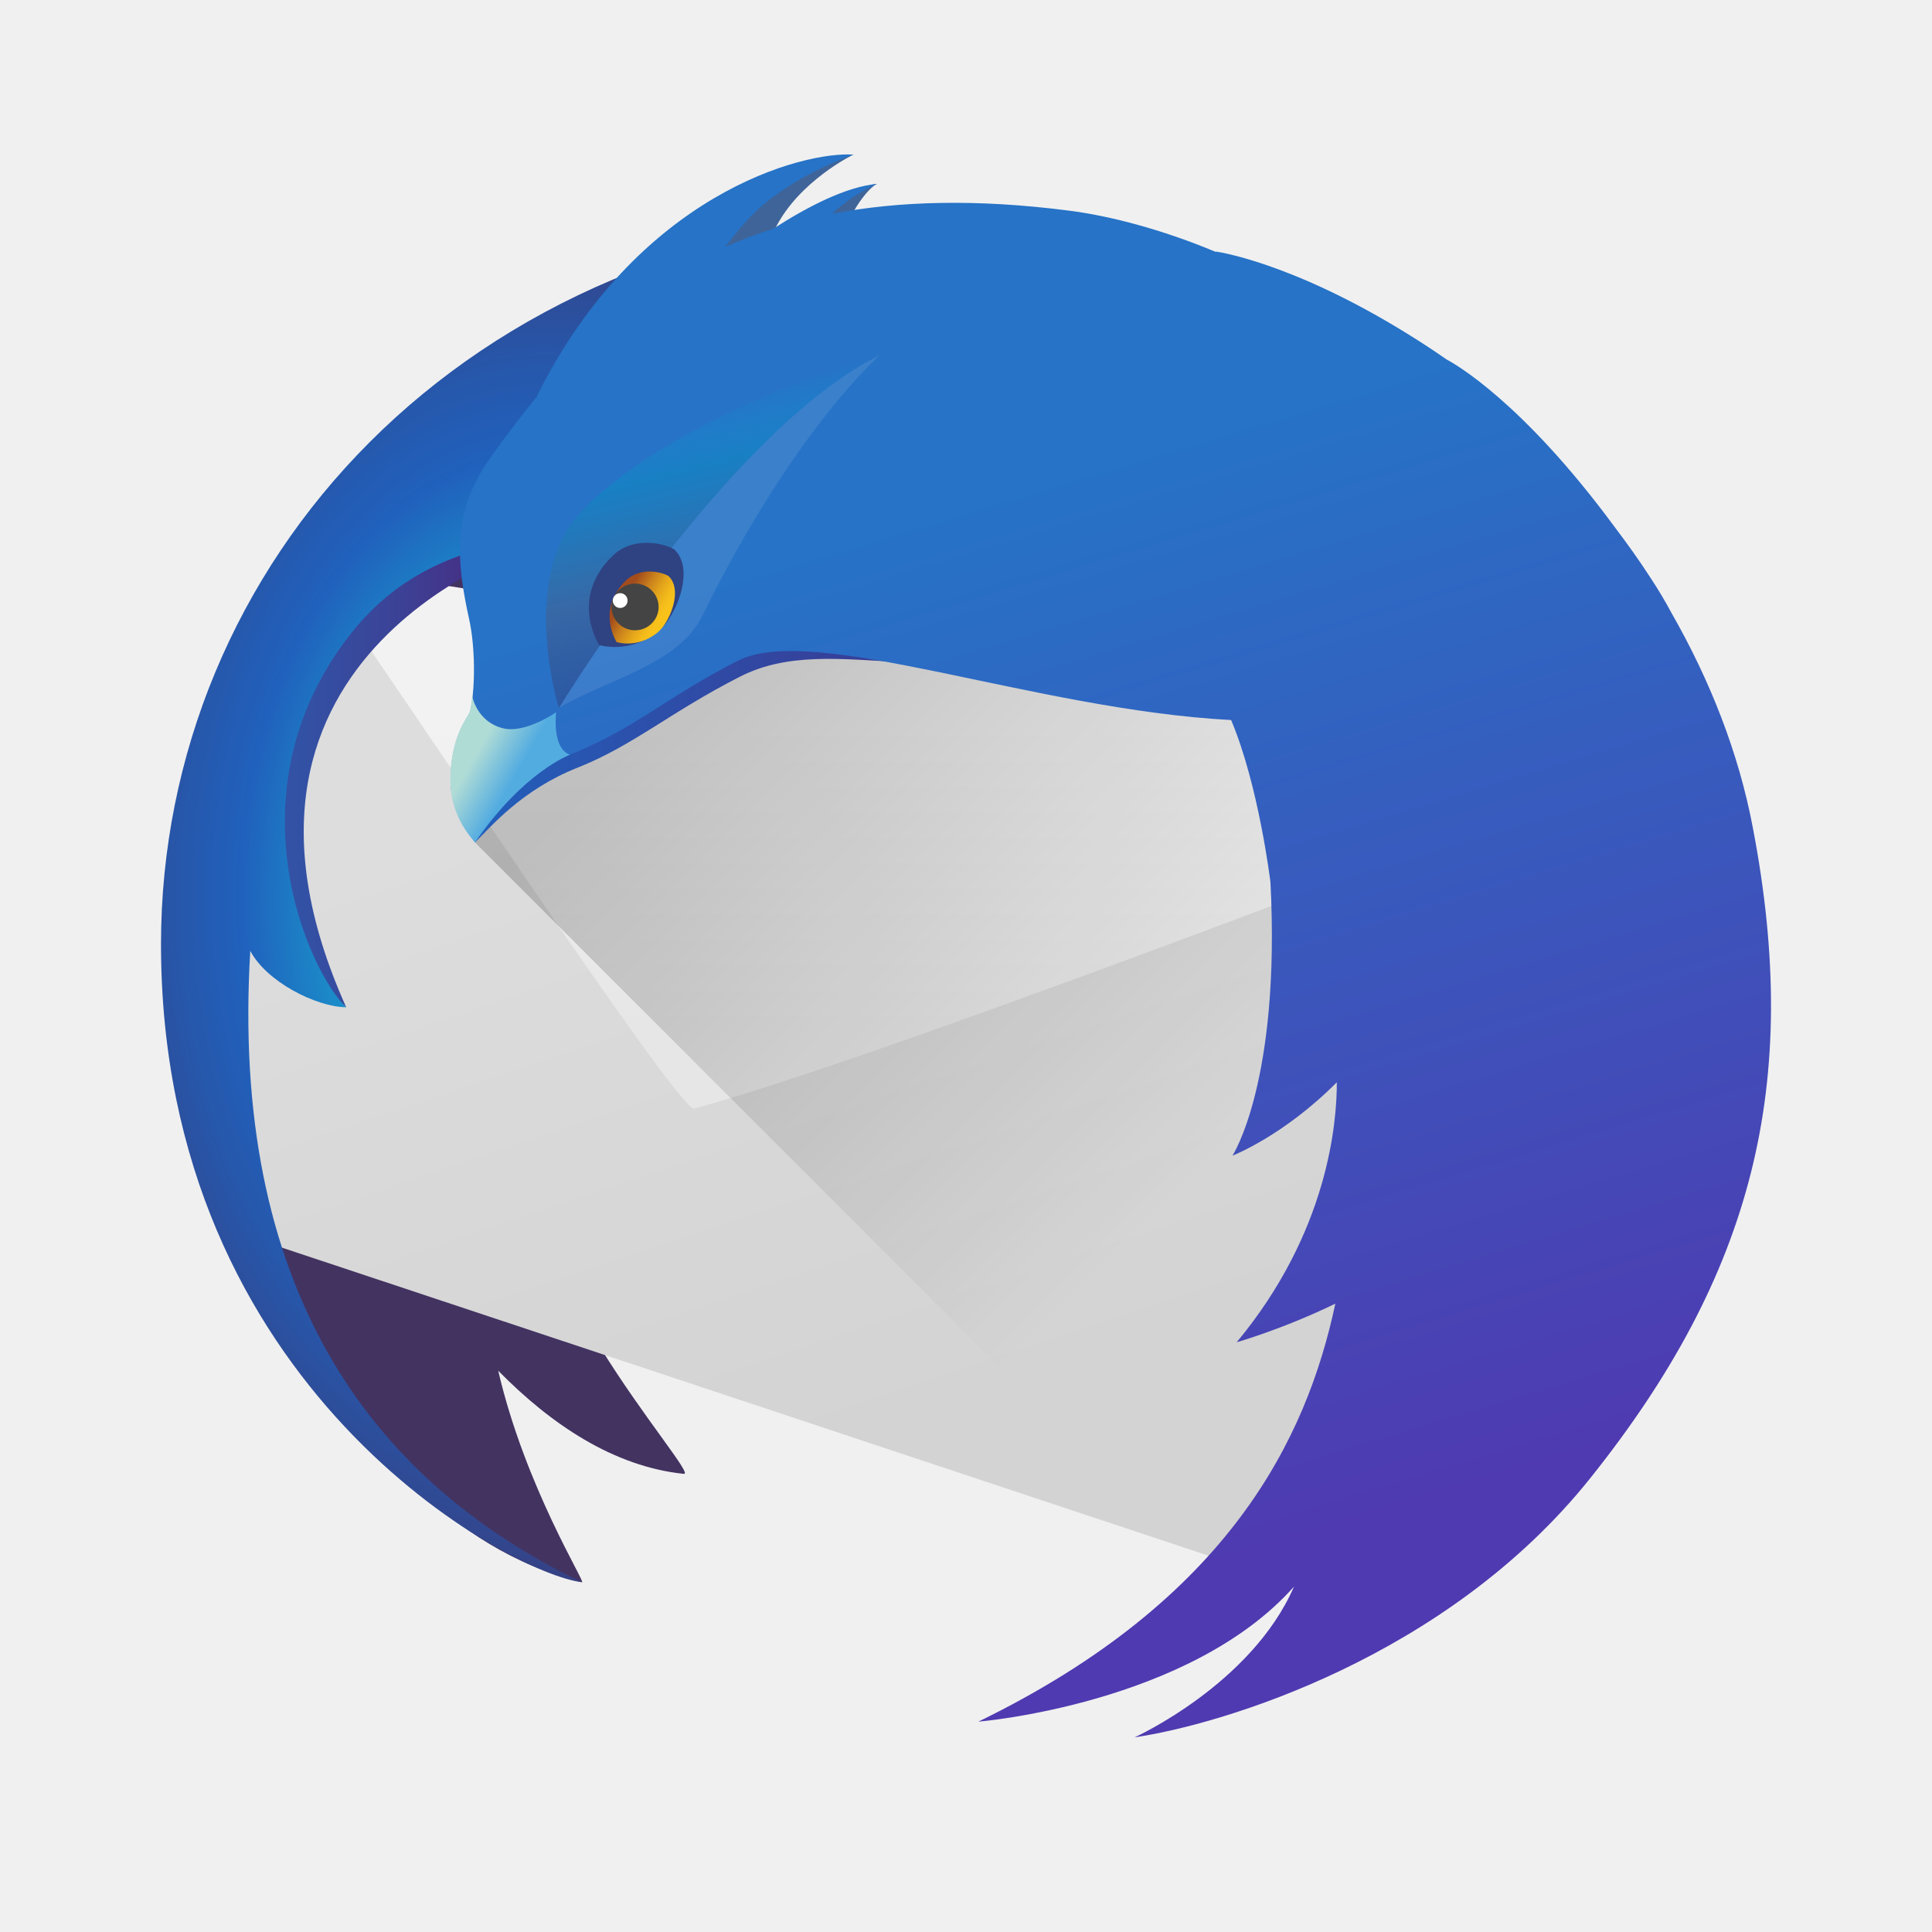
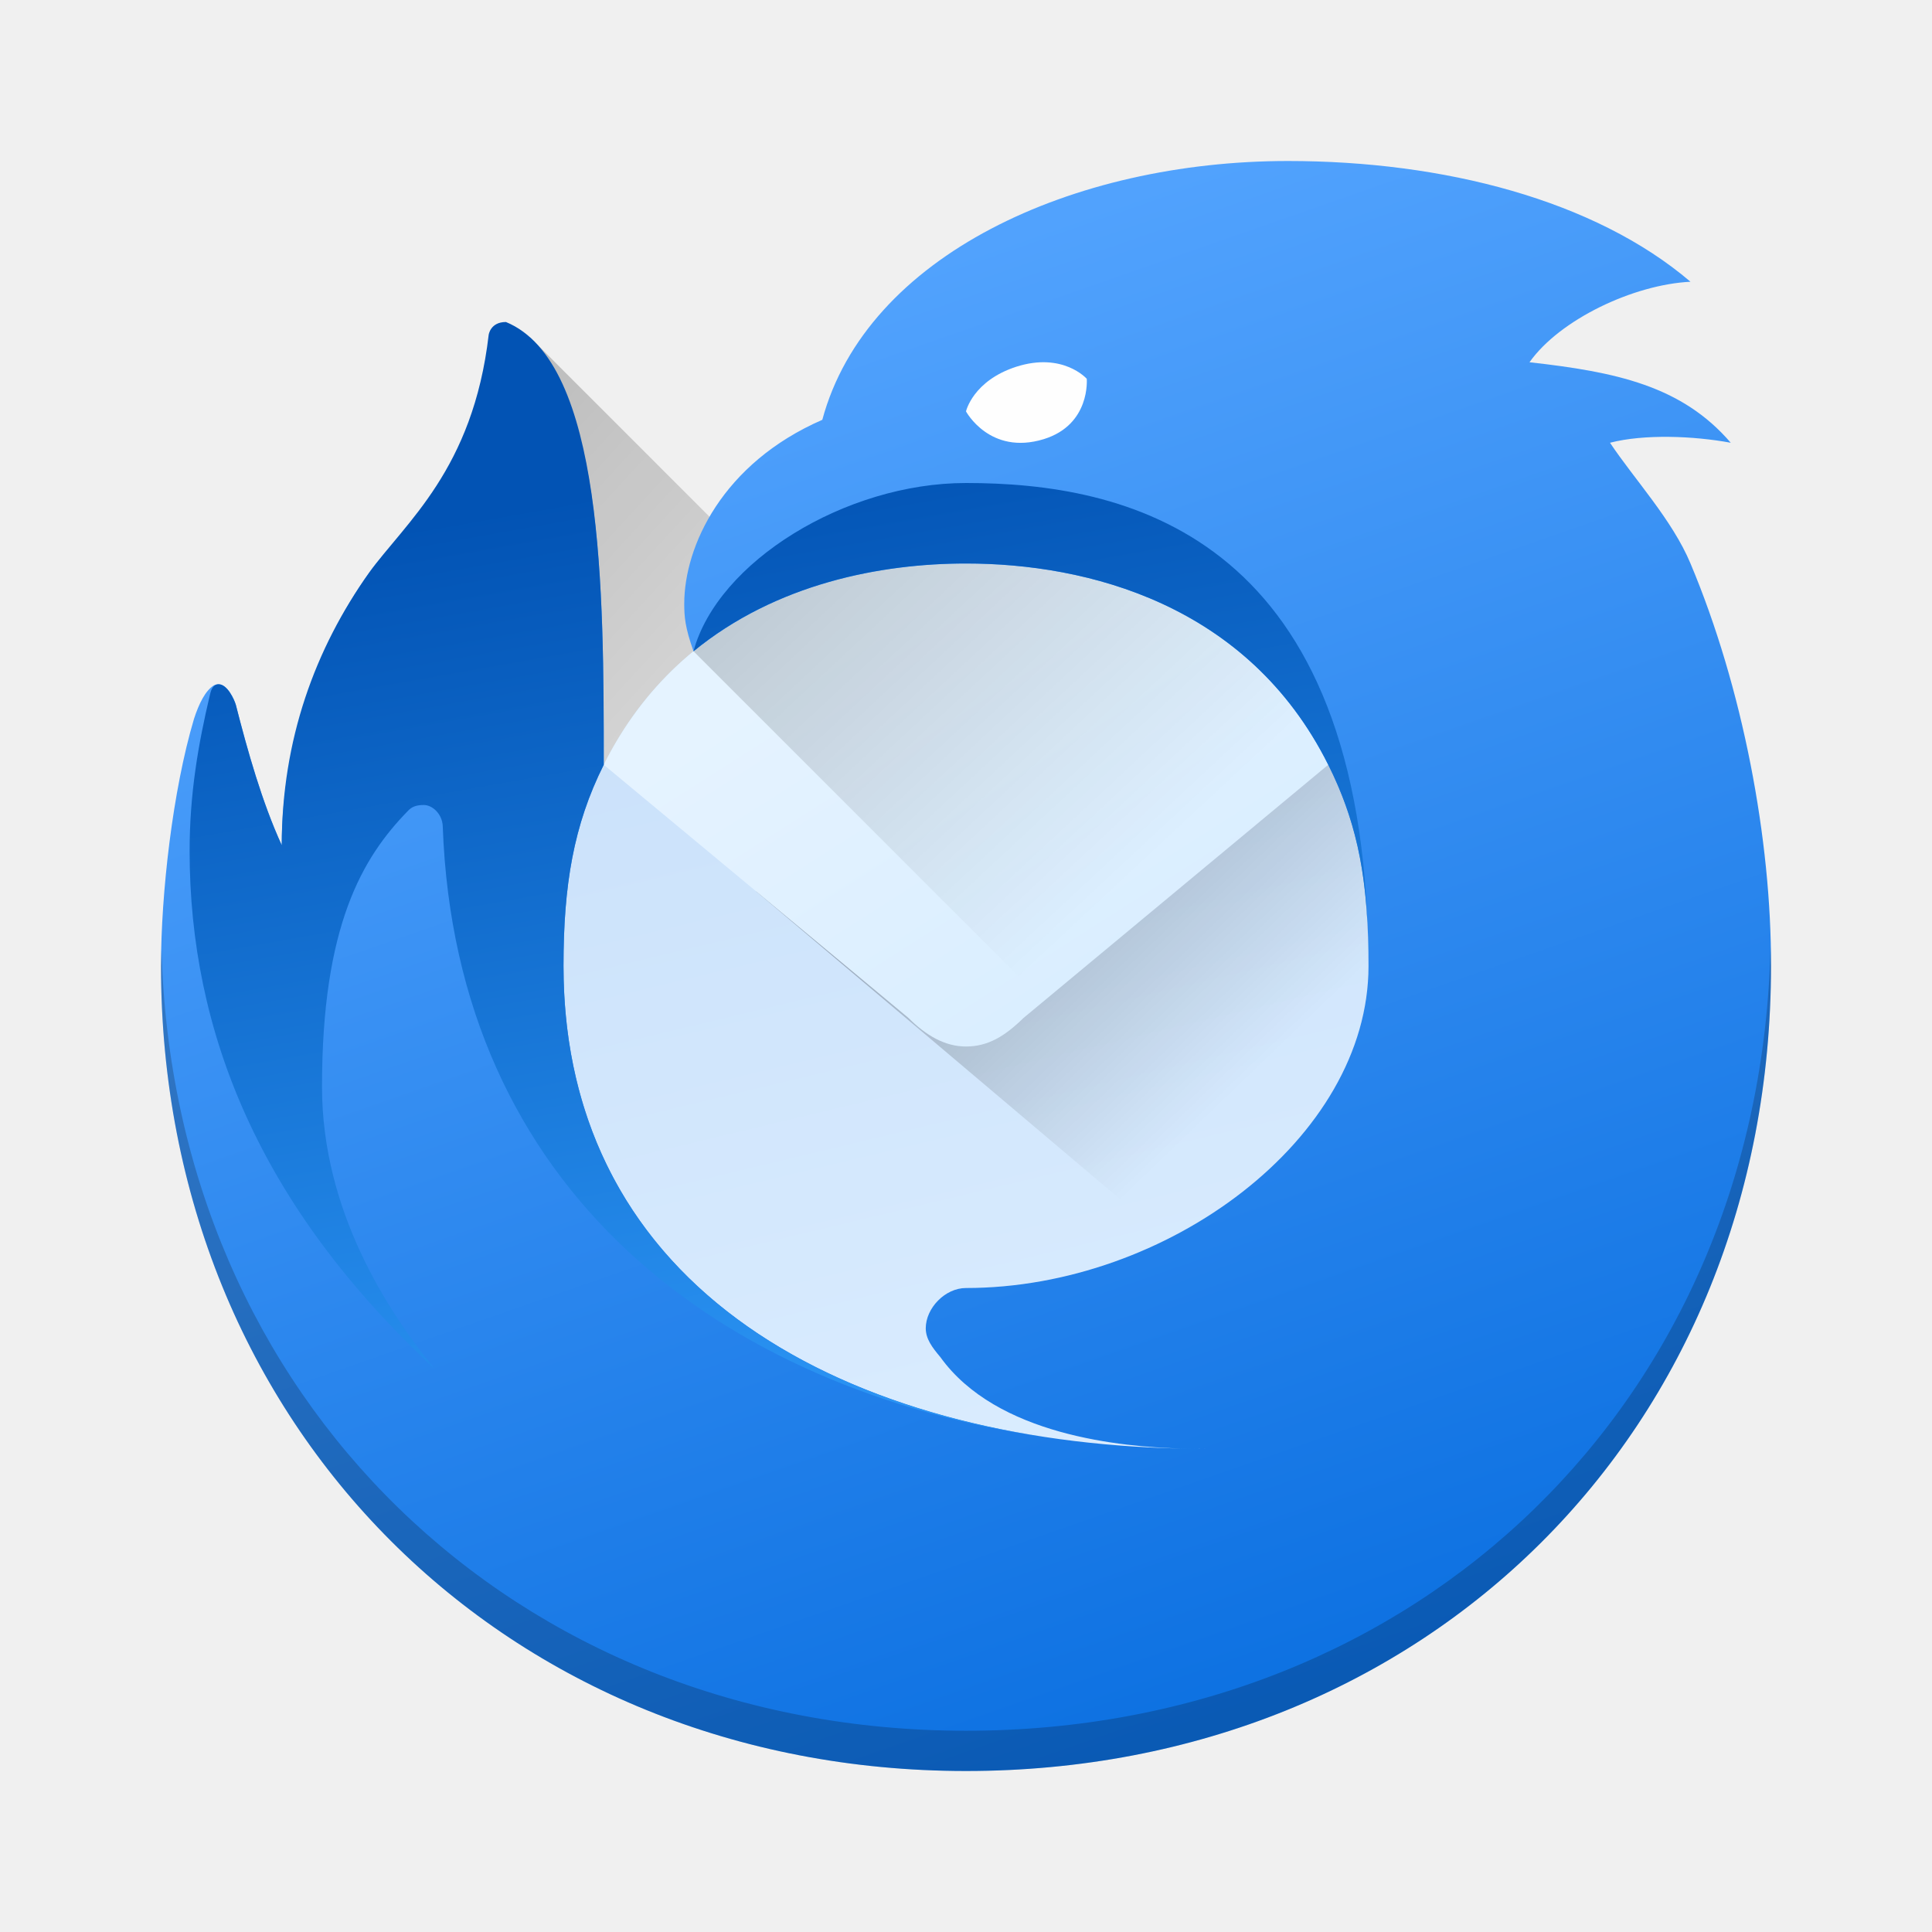
- <svg xmlns="http://www.w3.org/2000/svg" xmlns:xlink="http://www.w3.org/1999/xlink" version="1.1" id="Layer_1" x="0px" y="0px" viewBox="0 0 48 48" xml:space="preserve" width="48" height="48">
-   <defs id="defs201">
-     <linearGradient id="linearGradient1389">
-       <stop style="stop-color:#2673c7;stop-opacity:1" offset="0" id="stop1385" />
-       <stop style="stop-color:#4f3ab1;stop-opacity:1" offset="1" id="stop1387" />
+ <svg xmlns="http://www.w3.org/2000/svg" xmlns:xlink="http://www.w3.org/1999/xlink" width="48" height="48" version="1.1" id="svg10">
+   <defs id="defs10">
+     <linearGradient id="linearGradient22">
+       <stop style="stop-color:#e5f3ff;stop-opacity:1;" offset="0" id="stop22" />
+       <stop style="stop-color:#d1eaff;stop-opacity:1;" offset="1" id="stop23" />
    </linearGradient>
-     <linearGradient id="linearGradient1240">
-       <stop style="stop-color:#000000;stop-opacity:1;" offset="0" id="stop1236" />
-       <stop style="stop-color:#000000;stop-opacity:0;" offset="1" id="stop1238" />
+     <linearGradient id="linearGradient17">
+       <stop style="stop-color:#000000;stop-opacity:1;" offset="0" id="stop17" />
+       <stop style="stop-color:#000000;stop-opacity:0;" offset="1" id="stop18" />
    </linearGradient>
-     <linearGradient id="linearGradient1216">
-       <stop style="stop-color:#dddddd;stop-opacity:1;" offset="0" id="stop1212" />
-       <stop style="stop-color:#d3d3d3;stop-opacity:1" offset="1" id="stop1214" />
+     <linearGradient id="linearGradient14">
+       <stop style="stop-color:#cae1fa;stop-opacity:1;" offset="0" id="stop14" />
+       <stop style="stop-color:#dbedff;stop-opacity:1;" offset="1" id="stop15" />
    </linearGradient>
-     <linearGradient id="linearGradient1208">
-       <stop style="stop-color:#e6e6e6;stop-opacity:1" offset="0" id="stop1204" />
-       <stop style="stop-color:#f2f2f2;stop-opacity:1" offset="1" id="stop1206" />
+     <linearGradient id="linearGradient12">
+       <stop style="stop-color:#309dfd;stop-opacity:1;" offset="0" id="stop12" />
+       <stop style="stop-color:#0253b4;stop-opacity:1;" offset="1" id="stop13" />
    </linearGradient>
-     <linearGradient id="SVGID_2_" gradientUnits="userSpaceOnUse" x1="10.243" y1="95.311" x2="57.704" y2="95.311" gradientTransform="matrix(0.1619698,0,0,0.1619698,4,3.83627)">
-       <stop offset="0" style="stop-color:#3156A8" id="stop27" />
-       <stop offset="0.247" style="stop-color:#3351A4" id="stop29" />
-       <stop offset="0.536" style="stop-color:#3B4397" id="stop31" />
-       <stop offset="0.845" style="stop-color:#472C82" id="stop33" />
-       <stop offset="1" style="stop-color:#4E1D75" id="stop35" />
+     <linearGradient id="linearGradient10">
+       <stop style="stop-color:#0269dd;stop-opacity:1;" offset="0" id="stop10" />
+       <stop style="stop-color:#51a2fd;stop-opacity:1;" offset="1" id="stop11" />
    </linearGradient>
-     <radialGradient id="SVGID_3_" cx="59.073" cy="113.923" r="85.247" gradientTransform="matrix(0.1619698,0,0,0.2348562,4,-4.467178)" gradientUnits="userSpaceOnUse">
-       <stop offset="0.165" style="stop-color:#14CDDA" id="stop40" />
-       <stop offset="0.548" style="stop-color:#2061BD" id="stop42" />
-       <stop offset="0.655" style="stop-color:#2658AC" id="stop44" />
-       <stop offset="0.864" style="stop-color:#373F81" id="stop46" />
-       <stop offset="1" style="stop-color:#432D62" id="stop48" />
-     </radialGradient>
-     <linearGradient id="SVGID_8_" gradientUnits="userSpaceOnUse" x1="48.269" y1="92.034" x2="54.241" y2="95.468" gradientTransform="matrix(0.1619698,0,0,0.1619698,4,3.83627)">
-       <stop offset="0" style="stop-color:#B0DCD6" id="stop99" />
-       <stop offset="1" style="stop-color:#53ACE0" id="stop101" />
-     </linearGradient>
-     <defs id="defs109">
-       <filter id="Adobe_OpacityMaskFilter" filterUnits="userSpaceOnUse" x="162.68" y="18.355" width="14.927" height="6.629">
-         <feColorMatrix type="matrix" values="1 0 0 0 0  0 1 0 0 0  0 0 1 0 0  0 0 0 1 0" id="feColorMatrix106" />
-       </filter>
-     </defs>
-     <mask maskUnits="userSpaceOnUse" x="162.68" y="18.355" width="14.927" height="6.629" id="SVGID_9_">
-       <g class="st13" id="g118" style="filter:url(#Adobe_OpacityMaskFilter)">
-         <radialGradient id="SVGID_10_" cx="154.384" cy="67.998" r="51.967" gradientUnits="userSpaceOnUse">
-           <stop offset="0.868" style="stop-color:#FFFFFF" id="stop111" />
-           <stop offset="1" style="stop-color:#000000" id="stop113" />
-         </radialGradient>
-         <rect x="91.295" y="-7.218" class="st14" width="100.015" height="93.339" id="rect116" style="fill:url(#SVGID_10_)" />
-       </g>
-     </mask>
-     <linearGradient id="SVGID_12_" gradientUnits="userSpaceOnUse" x1="80.784" y1="38.025" x2="90.637" y2="77.544" gradientTransform="matrix(0.1619698,0,0,0.1619698,4,3.83627)">
-       <stop offset="0.007" style="stop-color:#1398D1;stop-opacity:0" id="stop138" />
-       <stop offset="0.248" style="stop-color:#1187C2;stop-opacity:0.62" id="stop140" />
-       <stop offset="0.642" style="stop-color:#3F6499;stop-opacity:0.71" id="stop142" />
-       <stop offset="1" style="stop-color:#2F4282;stop-opacity:0.5" id="stop144" />
-     </linearGradient>
-     <linearGradient id="SVGID_13_" gradientUnits="userSpaceOnUse" x1="48.738" y1="14.373" x2="43.199" y2="11.303" gradientTransform="matrix(0.1618726,0.00565275,-0.00565275,0.1618726,8.583367,12.78826)">
-       <stop offset="0" style="stop-color:#F9C21B" id="stop153" />
-       <stop offset="0.148" style="stop-color:#F3BA1B" id="stop155" />
-       <stop offset="0.379" style="stop-color:#E3A41B" id="stop157" />
-       <stop offset="0.663" style="stop-color:#C9801C" id="stop159" />
-       <stop offset="0.988" style="stop-color:#A44E1C" id="stop161" />
-       <stop offset="1" style="stop-color:#A34C1C" id="stop163" />
-     </linearGradient>
-     <linearGradient xlink:href="#linearGradient1208" id="linearGradient1210" x1="103.516" y1="134.192" x2="103.516" y2="87.283" gradientUnits="userSpaceOnUse" gradientTransform="matrix(0.1619698,0,0,0.1619698,4,3.83627)" />
-     <linearGradient xlink:href="#linearGradient1216" id="linearGradient1218" x1="84.182" y1="90.464" x2="118.666" y2="193.373" gradientUnits="userSpaceOnUse" />
-     <linearGradient xlink:href="#linearGradient1240" id="linearGradient1242" x1="114.88" y1="-8.918" x2="223.24" y2="-8.918" gradientUnits="userSpaceOnUse" gradientTransform="matrix(0.11453,0.11453,-0.11453,0.11453,4,3.83627)" />
-     <linearGradient y2="57.897" x2="191.515" y1="57.897" x1="44.539" gradientUnits="userSpaceOnUse" id="SVGID_4_" gradientTransform="matrix(0.1619698,0,0,0.1619698,4,3.83627)">
-       <stop id="stop53" style="stop-color:#2061BD" offset="0" />
-       <stop id="stop55" style="stop-color:#2B51AC" offset="0.185" />
-       <stop id="stop57" style="stop-color:#442C84" offset="0.683" />
-       <stop id="stop59" style="stop-color:#4E1D75" offset="0.941" />
-     </linearGradient>
-     <linearGradient xlink:href="#linearGradient1389" id="linearGradient1391" x1="29.536" y1="10.852" x2="37.364" y2="36.75" gradientUnits="userSpaceOnUse" />
+     <linearGradient xlink:href="#linearGradient10" id="linearGradient11" x1="44" y1="44" x2="30.074" y2="4.102" gradientUnits="userSpaceOnUse" />
+     <linearGradient xlink:href="#linearGradient12" id="linearGradient13" x1="34" y1="36" x2="29.341" y2="9.688" gradientUnits="userSpaceOnUse" />
+     <linearGradient xlink:href="#linearGradient14" id="linearGradient15" x1="28.724" y1="14" x2="34" y2="36" gradientUnits="userSpaceOnUse" />
+     <linearGradient xlink:href="#linearGradient17" id="linearGradient18" x1="19.146" y1="6.191" x2="31.088" y2="19" gradientUnits="userSpaceOnUse" />
+     <linearGradient xlink:href="#linearGradient17" id="linearGradient20" x1="6.428" y1="11.475" x2="22.57" y2="26.29" gradientUnits="userSpaceOnUse" />
+     <linearGradient xlink:href="#linearGradient17" id="linearGradient21" gradientUnits="userSpaceOnUse" x1="28.105" y1="9.444" x2="34.447" y2="16.037" gradientTransform="translate(1.552578,5.963359)" />
+     <linearGradient xlink:href="#linearGradient22" id="linearGradient23" x1="24" y1="14" x2="34" y2="29.697" gradientUnits="userSpaceOnUse" />
  </defs>
-   <style type="text/css" id="style2">
- 	.st0{fill:#363959;}
- 	.st1{fill:url(#SVGID_1_);}
- 	.st2{fill:#FBFBFB;}
- 	.st3{fill:#999999;}
- 	.st4{fill:#F8F8F8;}
- 	.st5{fill:url(#SVGID_2_);}
- 	.st6{fill:url(#SVGID_3_);}
- 	.st7{fill:url(#SVGID_4_);}
- 	.st8{fill:#3F6499;}
- 	.st9{fill:url(#SVGID_5_);}
- 	.st10{fill:url(#SVGID_6_);}
- 	.st11{fill:url(#SVGID_7_);}
- 	.st12{fill:url(#SVGID_8_);}
- 	.st13{filter:url(#Adobe_OpacityMaskFilter);}
- 	.st14{fill:url(#SVGID_10_);}
- 	.st15{mask:url(#SVGID_9_);}
- 	.st16{opacity:0.6;}
- 	.st17{opacity:0.2;}
- 	.st18{fill:url(#SVGID_11_);}
- 	.st19{fill:url(#SVGID_12_);}
- 	.st20{opacity:0.1;fill:#F2F2F2;}
- 	.st21{fill:#2F4282;}
- 	.st22{fill:url(#SVGID_13_);}
- 	.st23{fill:url(#SVGID_14_);}
- 	.st24{fill:#FFFFFF;}
- 	.st25{fill:url(#SVGID_15_);}
- 	.st26{fill:url(#SVGID_16_);}
- 	.st27{fill:url(#SVGID_17_);}
- 	.st28{fill:url(#SVGID_18_);}
- 	.st29{fill:url(#SVGID_19_);}
- 	.st30{fill:url(#SVGID_20_);}
- 	.st31{fill:url(#SVGID_21_);}
- 	.st32{fill:url(#SVGID_22_);}
- 	.st33{fill:url(#SVGID_23_);}
- 	.st34{fill:url(#SVGID_24_);}
- 	.st35{filter:url(#Adobe_OpacityMaskFilter_1_);}
- 	.st36{fill:url(#SVGID_26_);}
- 	.st37{mask:url(#SVGID_25_);}
- 	.st38{fill:url(#SVGID_27_);}
- 	.st39{fill:url(#SVGID_28_);}
- 	.st40{fill:url(#SVGID_29_);}
- 	.st41{fill:url(#SVGID_30_);}
- 	.st42{fill:url(#SVGID_31_);}
- 	.st43{fill:url(#SVGID_32_);}
- 	.st44{fill:url(#SVGID_33_);}
- 	.st45{fill:url(#SVGID_34_);}
- 	.st46{fill:url(#SVGID_35_);}
- 	.st47{fill:url(#SVGID_36_);}
- 	.st48{fill:url(#SVGID_37_);}
- 	.st49{fill:url(#SVGID_38_);}
- 	.st50{fill:url(#SVGID_39_);}
- 	.st51{fill:url(#SVGID_40_);}
- 	.st52{filter:url(#Adobe_OpacityMaskFilter_2_);}
- 	.st53{fill:url(#SVGID_42_);}
- 	.st54{mask:url(#SVGID_41_);}
- 	.st55{fill:url(#SVGID_43_);}
- 	.st56{fill:url(#SVGID_44_);}
- 	.st57{fill:url(#SVGID_45_);}
- 	.st58{fill:url(#SVGID_46_);}
- 	.st59{fill:url(#SVGID_47_);}
- 	.st60{fill:url(#SVGID_48_);}
- </style>
-   <path class="st1" d="M 34.594,9.585 C 32.245,8.051 29.242,7.554 27.584,7.381 25.81,7.195 24.269,7.228 22.913,7.427 c -0.115,-0.001 -0.229,-0.006 -0.345,-0.006 -0.088,0 -0.175,0.004 -0.264,0.005 0.036,-0.045 0.062,-0.072 0.062,-0.072 0,0 -0.071,0.011 -0.211,0.075 -0.44,0.007 -0.878,0.022 -1.31,0.052 0.601,-0.659 1.093,-1.004 1.093,-1.004 0,0 -0.584,0.086 -1.651,1.052 -0.507,0.047 -1.008,0.109 -1.5,0.185 1.121,-1.516 2.293,-2.155 2.293,-2.155 0,0 -1.421,-0.289 -3.645,1.946 -0.186,0.187 -0.359,0.382 -0.526,0.579 C 10.427,9.652 5.787,13.839 5.787,18.76 c 0,0.965 -0.296,2.026 0.023,3.086 -0.128,1.693 0.144,6.313 0.144,6.313 0,0 1.755,9.499 8.505,11.151 0.107,0.026 -1.41,-2.368 -2.081,-5.255 1.307,1.329 2.864,2.381 4.613,2.563 0.215,0.022 -0.999,-1.399 -2.061,-3.115 l 15.338,5.168 c 8.022,-3.446 7.088,-3.135 8.811,-5.001 3.795,-4.108 4.326,-6.438 3.37,-13.32 -0.647,-4.645 -4.075,-9.246 -7.854,-10.765 z" id="path15" style="fill:#433361;fill-opacity:1;stroke-width:0.162" />
-   <polygon class="st2" points="22.687,62.276 8.546,142.68 16.387,166.974 172.911,219.015 201.939,95.591 " id="polygon17" style="fill:url(#linearGradient1218);fill-opacity:1" transform="matrix(0.1619698,0,0,0.1619698,4,3.83627)" />
-   <path class="st4" d="m 7.986,14.06 c 0,0 0.123,0.637 0.693,1.342 0.567,0.711 8.181,12.24 8.563,12.139 4.988,-1.324 23.085,-8.37 23.085,-8.37 z" id="path23" style="fill:url(#linearGradient1210);fill-opacity:1;stroke-width:0.162" />
-   <path style="opacity:0.2;fill:url(#linearGradient1242);fill-opacity:1;stroke:none;stroke-width:0.324;stroke-linecap:round;stroke-linejoin:round;stroke-miterlimit:4;stroke-dasharray:none;stroke-dashoffset:0;stroke-opacity:1;paint-order:normal" d="m 28.946,16.088 4.118,3.435 1.08,13.604 -3.646,6.501 -18.697,-18.697 5.447,-6.046 z" id="rect1233" />
-   <path class="st5" d="m 13.346,13.521 c 0,0 -8.766,2.567 -4.744,11.505 0,0 -1.844,-1.689 -2.943,-3.848 -0.049,-0.097 1.83,-6.775 1.83,-6.775 z" id="path38" style="fill:url(#SVGID_2_);stroke-width:0.162" />
-   <path class="st6" d="M 8.603,25.026 C 7.84,25.013 6.615,24.384 6.218,23.623 5.721,31.899 9.098,36.733 14.459,39.31 12.707,39.109 4,34.514 4,23.457 c 0,-9.402 7.46,-17.806 19.135,-18.191 0.072,0.527 -5.788,1.849 -5.976,2.47 -0.291,0.967 -0.96,2.02 -1.523,2.864 -0.764,1.144 1.062,2.122 -0.28,2.43 -2.019,0.463 -4.713,0.207 -6.699,2.789 -2.986,3.882 -0.993,8.322 -0.055,9.207 z" id="path51" style="fill:url(#SVGID_3_);stroke-width:0.162" />
-   <path style="fill:url(#SVGID_4_);stroke-width:0.162" id="path62" d="m 26.198,5.569 c -7.561,-0.58 -11.452,2.445 -13.95,5.963 -0.91,1.281 -0.81,2.456 -0.497,3.877 0.135,0.606 0.271,0.897 0.107,1.515 -0.09,0.341 -0.075,0.66 -0.188,0.861 -0.155,0.278 -0.353,0.582 -0.419,1.081 -0.166,1.247 0.276,1.644 0.552,2.064 0.393,-0.39 1.161,-1.309 2.545,-1.857 1.384,-0.549 2.295,-1.373 4.029,-2.258 2.37,-1.209 5.148,0.625 10.415,-1.101 1.621,-0.531 5.345,-6.049 6.23,-6.26 C 32.557,6.731 28.368,5.736 26.198,5.569 Z" class="st7" />
-   <path class="st8" d="m 21.202,3.841 c 0,0 -1.35,0.652 -1.938,1.83 1.357,-0.684 2.145,-1.058 2.518,-1.103 0,0 -0.357,0.173 -0.799,1.113 0.782,-0.251 1.052,-0.408 1.266,-0.411 0,0 -0.062,0.099 -0.119,1.037 C 20.929,5.919 18.616,6.372 17.386,7.143 16.969,4.918 21.202,3.841 21.202,3.841 Z" id="path66" style="fill:#3f6499;stroke-width:0.162" />
-   <path style="fill:url(#linearGradient1391);fill-opacity:1;stroke-width:0.162" d="m 21.211,3.842 c -1.24,-0.091 -5.388,0.971 -7.885,6.027 -0.409,0.498 -0.792,1.009 -1.156,1.521 -0.939,1.322 -0.836,2.537 -0.512,4.004 0.138,0.626 0.164,1.625 0.027,2.271 -0.027,0.129 -0.381,0.464 -0.473,1.365 -0.098,0.956 0.244,1.426 0.58,1.814 1.195,-1.748 2.373,-2.094 2.373,-2.094 1.673,-0.685 2.371,-1.418 4.162,-2.332 1.879,-0.959 7.355,1.213 12.26,1.471 0.687,1.628 0.976,4.022 0.977,4.027 0,0 0,0.002 0,0.002 0.255,4.957 -0.943,6.793 -0.943,6.793 0,0 1.264,-0.486 2.592,-1.822 0.002,0.979 -0.205,3.712 -2.488,6.459 0,0 1.151,-0.327 2.451,-0.959 -0.714,3.349 -2.636,7.352 -8.869,10.385 0,0 5.242,-0.429 7.842,-3.355 -1.057,2.431 -3.959,3.744 -3.959,3.744 2.135,-0.312 7.746,-1.967 11.318,-6.436 4.044,-5.058 5.259,-9.802 4.041,-16.162 -0.35,-1.859 -1.068,-3.671 -2.023,-5.34 -0.151,-0.281 -0.321,-0.569 -0.514,-0.861 -0.004,-0.006 -0.008,-0.011 -0.012,-0.018 C 40.722,13.915 40.423,13.499 40.115,13.092 37.809,9.962 36.117,9.023 35.941,8.932 35.62,8.707 35.297,8.497 34.984,8.303 32.084,6.504 30.219,6.252 30.219,6.252 c 0,0 -0.019,0.004 -0.02,0.004 -1.343,-0.561 -2.632,-0.893 -3.625,-1.021 -2.318,-0.3 -4.253,-0.241 -5.9,0.076 0.518,-0.496 1.117,-0.742 1.117,-0.742 -0.777,0.069 -1.746,0.577 -2.578,1.113 -0.419,0.134 -0.819,0.285 -1.197,0.453 0.232,-0.305 0.5,-0.63 0.764,-0.881 0.978,-0.93 2.432,-1.412 2.432,-1.412 z" id="path79" />
-   <path class="st12" d="m 13.817,17.696 c 0,0 -0.764,0.535 -1.318,0.398 -0.655,-0.161 -0.766,-0.796 -0.766,-0.796 -0.014,0.13 -0.031,0.256 -0.055,0.368 -0.027,0.129 -0.383,0.464 -0.474,1.365 -0.098,0.956 0.262,1.51 0.598,1.899 1.195,-1.748 2.357,-2.179 2.357,-2.179 -0.455,-0.159 -0.342,-1.056 -0.342,-1.056 z" id="path104" style="fill:url(#SVGID_8_);stroke-width:0.162" />
-   <path class="st19" d="m 13.888,17.591 c 0,0 4.193,-6.91 7.984,-8.775 0.352,-0.177 -5.249,1.489 -7.502,3.976 -1.34,1.479 -0.63,4.374 -0.481,4.798 z" id="path147" style="fill:url(#SVGID_12_);stroke-width:0.162" />
-   <path class="st20" d="m 13.888,17.591 c 0.004,-0.002 0.008,-0.005 0.012,-0.007 1.084,-0.67 2.942,-1.056 3.541,-2.27 C 19.748,10.638 21.872,8.816 21.872,8.816 18.081,10.681 13.888,17.591 13.888,17.591 Z" id="path149" style="opacity:0.1;fill:#f2f2f2;stroke-width:0.162" />
-   <path class="st21" d="m 14.887,16.027 c 0,0 -0.756,-1.16 0.333,-2.217 0.574,-0.557 1.445,-0.248 1.545,-0.147 0.428,0.425 0.159,1.321 -0.226,1.828 -0.218,0.286 -0.852,0.73 -1.651,0.536 z" id="path151" style="fill:#2f4282;stroke-width:0.162" />
-   <path class="st22" d="m 15.321,15.955 c 0,0 -0.522,-0.802 0.23,-1.532 0.396,-0.385 0.998,-0.171 1.068,-0.102 0.296,0.293 0.109,0.913 -0.157,1.263 -0.15,0.198 -0.589,0.505 -1.141,0.371 z" id="path166" style="fill:url(#SVGID_13_);stroke-width:0.162" />
-   <path d="m 16.363,15.1 c -0.012,0.32 -0.283,0.57 -0.605,0.559 -0.323,-0.011 -0.576,-0.28 -0.565,-0.6 0.011,-0.32 0.282,-0.57 0.606,-0.559 0.323,0.011 0.575,0.28 0.564,0.6 z" id="path168" style="fill:#444444;fill-opacity:1;stroke-width:0.162" />
-   <circle style="fill:#ffffff;stroke-width:0.162" id="circle172" r="0.184" cy="14.921" cx="15.408" class="st24" />
+   <path id="rect18" style="opacity:0.25;fill:url(#linearGradient20)" d="m 13.166,8.377 23,23 h -23 z" />
+   <path style="fill:url(#linearGradient15);fill-opacity:1" d="M 24,32 C 29,32 34,28.286 34,24 34,22 33.78,20.559 33,19 31,15 27,14 24,14 21,14 17,15 15,19 14.247,20.506 14,22 14,24 14.002,32.277 21.429,36 30,36 29,36 25,36 23.361,33.715 23.157,33.474 23,33.262 23,33 23,32.503 23.477,32 24,32 Z" id="path5" />
+   <path id="rect15-1" style="opacity:0.25;fill:url(#linearGradient21);fill-opacity:1" d="M 33,19 18.785,22.145 33.881,34.912 35.553,29.963 39,25 Z" />
+   <path style="fill:url(#linearGradient23);fill-opacity:1" d="M 25.43,25.29 C 24.97,25.74 24.55,26 24,26 23.47,26 23,25.72 22.57,25.29 L 15,19 C 17,15 21,14 24,14 27,14 31,15 33,19 Z" id="path7" />
+   <path id="rect15" style="opacity:0.25;fill:url(#linearGradient18);fill-opacity:1" d="M 24 14 C 21.89 14 19.288 14.497 17.232 16.182 L 30.748 29.697 C 32.691 28.225 34 26.189 34 24 C 34 22 33.78 20.559 33 19 C 31 15 27 14 24 14 z " />
+   <path id="path2" style="fill:url(#linearGradient11)" d="M 32 4 C 26.65 4 21.53 6.35 20.43 10.43 C 17.95 11.51 17 13.57 17 15 C 17 15.32 17.02 15.59 17.23 16.18 C 17.23 16.18 17.23 16.184 17.23 16.184 C 19.286 14.498 21.89 14 24 14 C 27 14 31 15 33 19 C 33.78 20.559 34 22 34 24 C 34 28.286 29 32 24 32 C 23.477 32 23 32.503 23 33 C 23 33.262 23.157 33.474 23.361 33.715 C 24.761 35.666 27.866 35.948 29.371 35.99 C 29.58 35.995 29.79 36 30 36 C 29.854 36 29.629 35.997 29.371 35.99 C 21.069 35.811 14.002 32.074 14 24 C 14 22 14.247 20.506 15 19 C 15 14.71 15 8.999 12.57 8.289 C 12.17 8.289 12.141 8.6 12.141 8.6 C 11.751 11.95 10.07 12.98 9.17 14.23 C 7.83 16.11 7 18.63 7 21 C 6.51 19.93 6.149 18.65 5.859 17.51 C 5.819 17.37 5.65 17 5.43 17 C 5.39 17 5.351 17.009 5.311 17.029 C 5.101 17.159 4.94 17.489 4.82 17.859 C 4.29 19.639 4 22.2 4 24 C 4 35.43 12.57 44 24 44 C 35.43 44 44 35.54 44 24 C 44.01 20.87 43.3 17.09 42 14 C 41.55 12.92 40.6 11.9 40 11 C 40.85 10.78 42.08 10.83 43 11 C 41.78 9.58 40.14 9.24 38 9 C 38.75 7.94 40.58 7.07 42 7 C 39.62 4.97 35.87 4 32 4 z " />
+   <path id="path4" style="fill:url(#linearGradient13)" d="M 12.57 8 C 12.18 8 12.141 8.32 12.141 8.32 C 11.751 11.67 10.07 12.98 9.17 14.23 C 7.83 16.11 7 18.38 7 21 C 6.51 19.93 6.149 18.65 5.859 17.51 C 5.819 17.38 5.65 17 5.43 17 C 5.31 17 5.251 17.11 5.221 17.24 C 4.921 18.5 4.711 19.731 4.711 21.141 C 4.711 25.611 6.429 29.95 10.789 34 C 9.629 32.57 8 30.08 8 27 C 8 23 9.001 21.31 10.131 20.15 C 10.231 20.04 10.349 20 10.529 20 C 10.749 20 10.99 20.229 11 20.529 C 11.321 29.533 17.847 34.547 26.09 35.725 C 19.289 34.726 14.002 30.984 14 24 C 14 22 14.247 20.506 15 19 C 15 14.71 15 9 12.57 8 z M 26.09 35.725 C 26.294 35.754 26.499 35.78 26.705 35.805 C 26.499 35.78 26.293 35.754 26.09 35.725 z M 24 12 C 21 12 17.83 13.96 17.23 16.18 C 17.231 16.18 17.23 16.181 17.23 16.182 C 19.286 14.497 21.89 14 24 14 C 27 14 31 15 33 19 C 33.677 20.353 33.931 21.619 33.986 23.236 C 33.705 13.222 27.902 12 24 12 z M 26.992 35.838 C 27.145 35.854 27.299 35.869 27.453 35.883 C 27.299 35.869 27.145 35.855 26.992 35.838 z M 27.803 35.865 C 27.905 35.879 28.004 35.891 28.104 35.902 C 28.002 35.892 27.903 35.877 27.803 35.865 z M 28.104 35.902 C 28.577 35.956 28.994 35.978 29.342 35.988 C 28.923 35.973 28.509 35.944 28.104 35.902 z M 29.342 35.988 C 29.351 35.989 29.362 35.99 29.371 35.99 C 29.58 35.995 29.79 36 30 36 C 29.779 36 29.56 35.996 29.342 35.988 z M 27.959 35.924 C 28.043 35.93 28.127 35.938 28.211 35.943 C 28.127 35.938 28.043 35.93 27.959 35.924 z M 28.92 35.977 C 28.988 35.979 29.056 35.984 29.125 35.986 C 29.056 35.984 28.989 35.979 28.92 35.977 z " />
+   <path id="path1" style="opacity:0.2" d="M 43.988,23.508 C 43.74,34.786 35.261,43 24,43 12.772,43 4.309,34.727 4.014,23.6 4.011,23.729 4,23.877 4,24 c 0,11.43 8.57,20 20,20 11.43,0 20,-8.46 20,-20 5.12e-4,-0.16 -0.009,-0.329 -0.012,-0.492 z" />
+   <path style="fill:#fefefe;fill-opacity:1" d="m 25.93,10.911 c 1.17,-0.36 1.07,-1.5 1.07,-1.5 0,0 -0.59,-0.67 -1.75,-0.3 -1.08,0.35 -1.25,1.11 -1.25,1.11 0,0 0.59,1.1 1.93,0.69 z" id="path9" />
</svg>
